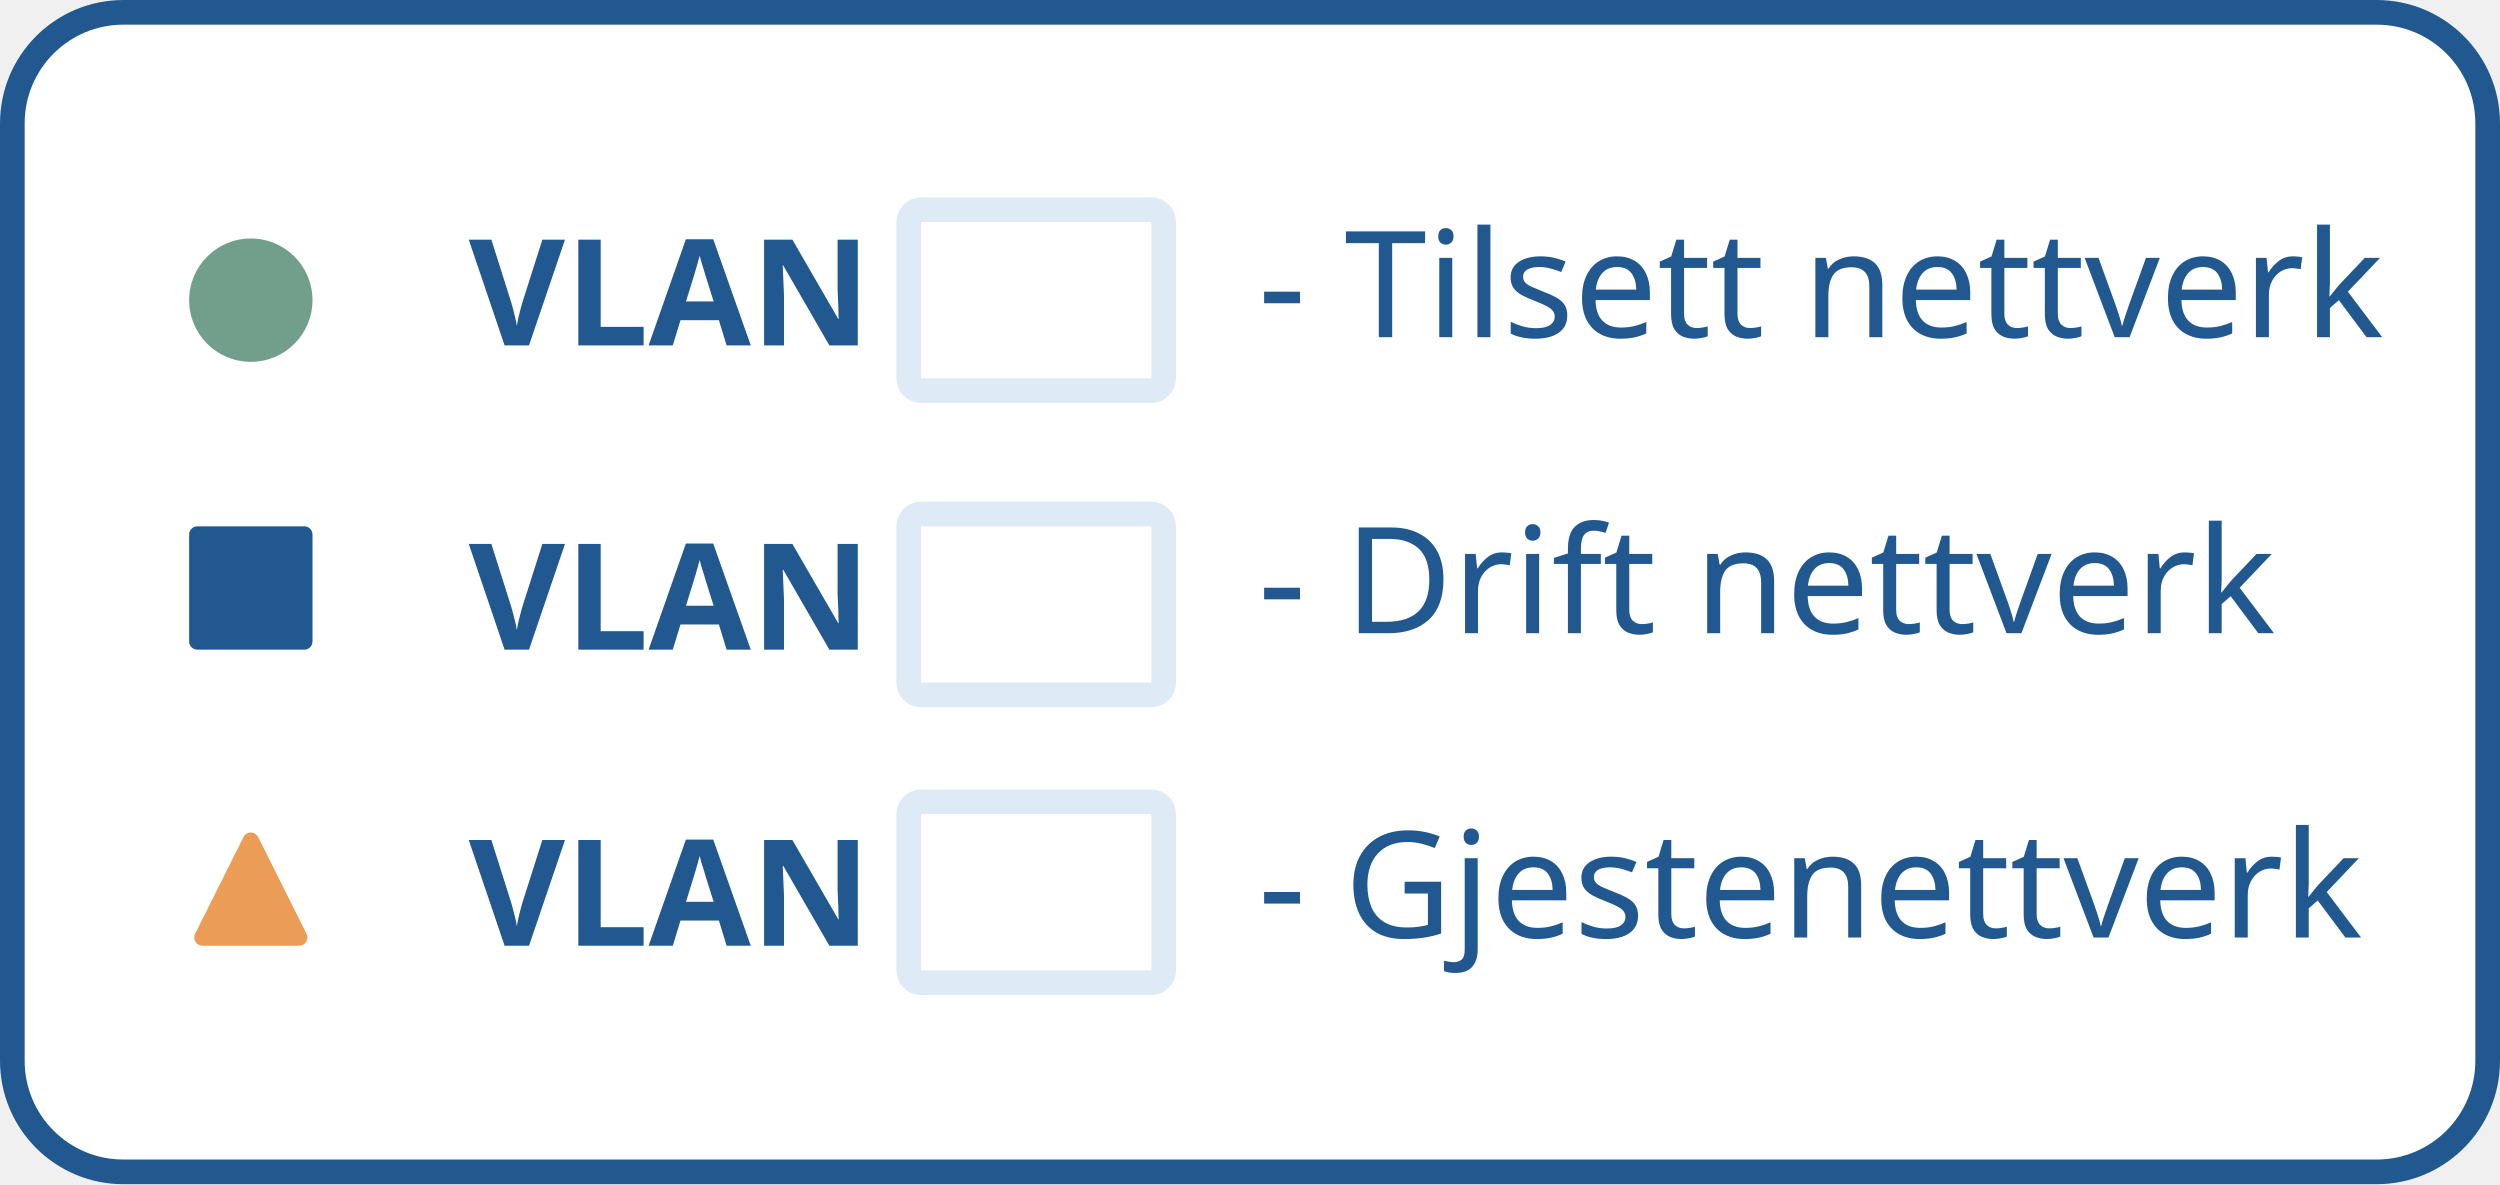
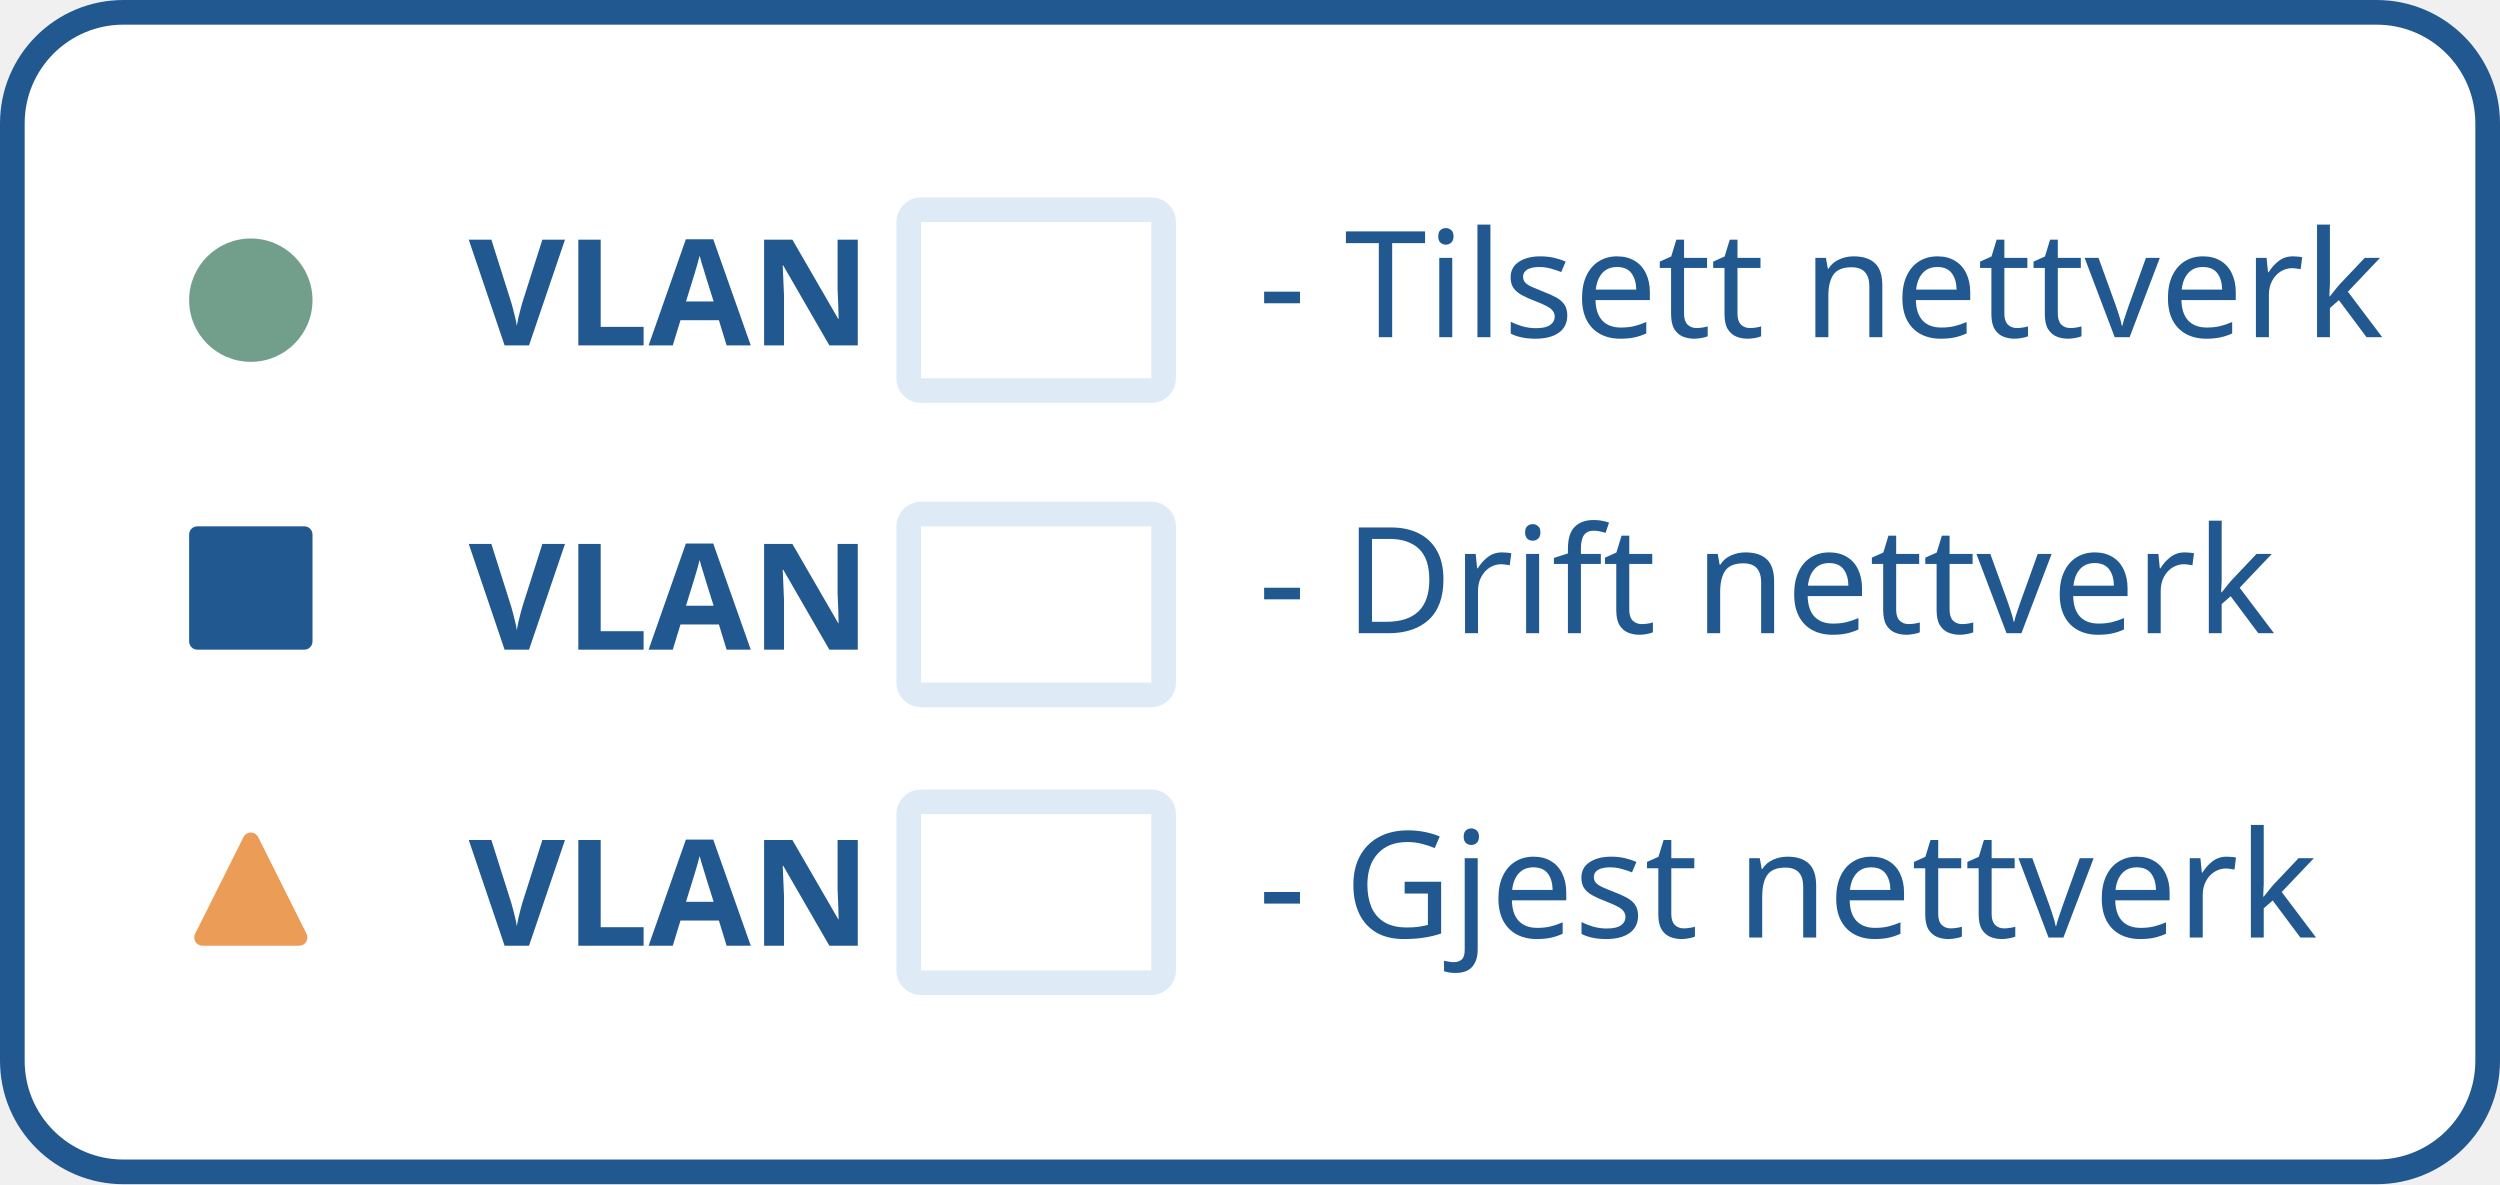
<svg xmlns="http://www.w3.org/2000/svg" id="VLAN_box_Nynorsk" width="304" height="144" viewBox="0 0 304 144">
  <defs>
    <style>
      .cls-1, .cls-7 {
        fill: #fff;
        stroke-width: 3px;
      }

      .cls-1 {
        stroke: #20588f;
      }

      .cls-2, .cls-3, .cls-4 {
        fill: #20588f;
      }

      .cls-2, .cls-3 {
        font-size: 18px;
      }

      .cls-2 {
        font-family: SourceSansPro-Regular, Source Sans Pro;
      }

      .cls-3 {
        font-family: SourceSansPro-Bold, Source Sans Pro;
        font-weight: 700;
      }

      .cls-5 {
        fill: #729f8b;
      }

      .cls-6 {
        fill: #eb9c56;
      }

      .cls-7 {
        stroke: #deebf6;
      }

      .cls-8 {
        stroke: none;
      }

      .cls-9 {
        fill: none;
      }
    </style>
  </defs>
  <g id="Rectangle_101" data-name="Rectangle 101" class="cls-1">
    <rect class="cls-8" width="304" height="144" rx="15" />
    <rect class="cls-9" x="1.5" y="1.5" width="301" height="141" rx="13.5" />
  </g>
  <text id="_-_Tilsett_nettverk_" data-name="- Tilsett nettverk " class="cls-2" transform="translate(153 41)">
    <tspan x="0" y="0">- Tilsett nettverk </tspan>
  </text>
  <text id="VLAN" class="cls-3" transform="translate(57 42)">
    <tspan x="0" y="0">VLAN</tspan>
  </text>
  <text id="VLAN-2" data-name="VLAN" class="cls-3" transform="translate(57 79)">
    <tspan x="0" y="0">VLAN</tspan>
  </text>
  <text id="VLAN-3" data-name="VLAN" class="cls-3" transform="translate(57 115)">
    <tspan x="0" y="0">VLAN</tspan>
  </text>
  <text id="_-_Drift_nettverk_" data-name="- Drift nettverk " class="cls-2" transform="translate(153 77)">
    <tspan x="0" y="0">- Drift nettverk </tspan>
  </text>
-   <text id="_-_Gjestenettverk_" data-name="- Gjestenettverk " class="cls-2" transform="translate(153 114)">
-     <tspan x="0" y="0">- Gjestenettverk </tspan>
+   <text id="_-_Gjest nettverk_" data-name="- Gjest nettverk " class="cls-2" transform="translate(153 114)">
+     <tspan x="0" y="0">- Gjest nettverk </tspan>
  </text>
  <g id="VLAN2_Admin_Network" transform="translate(23 64)">
    <rect id="Rectangle_71" data-name="Rectangle 71" class="cls-4" width="15" height="15" rx="1" />
  </g>
  <g id="VLAN1_Employee_Network" transform="translate(23 29)">
    <circle id="Ellipse_36" data-name="Ellipse 36" class="cls-5" cx="7.5" cy="7.5" r="7.5" />
  </g>
  <g id="VLAN3_Guest_Network" transform="translate(23 100)">
    <path id="Polygon_7" data-name="Polygon 7" class="cls-6" d="M6.606,1.789a1,1,0,0,1,1.789,0l5.882,11.764A1,1,0,0,1,13.382,15H1.618a1,1,0,0,1-.894-1.447Z" />
  </g>
  <g id="Input_field" data-name="Input field" transform="translate(109 24)">
    <g id="Rectangle_79" data-name="Rectangle 79" class="cls-7">
      <rect class="cls-8" width="34" height="25" rx="3" />
      <rect class="cls-9" x="1.5" y="1.5" width="31" height="22" rx="1.5" />
    </g>
  </g>
  <g id="Input_field-2" data-name="Input field" transform="translate(109 61)">
    <g id="Rectangle_79-2" data-name="Rectangle 79" class="cls-7">
      <rect class="cls-8" width="34" height="25" rx="3" />
      <rect class="cls-9" x="1.5" y="1.5" width="31" height="22" rx="1.5" />
    </g>
  </g>
  <g id="Input_field-3" data-name="Input field" transform="translate(109 96)">
    <g id="Rectangle_79-3" data-name="Rectangle 79" class="cls-7">
      <rect class="cls-8" width="34" height="25" rx="3" />
      <rect class="cls-9" x="1.5" y="1.5" width="31" height="22" rx="1.5" />
    </g>
  </g>
</svg>
